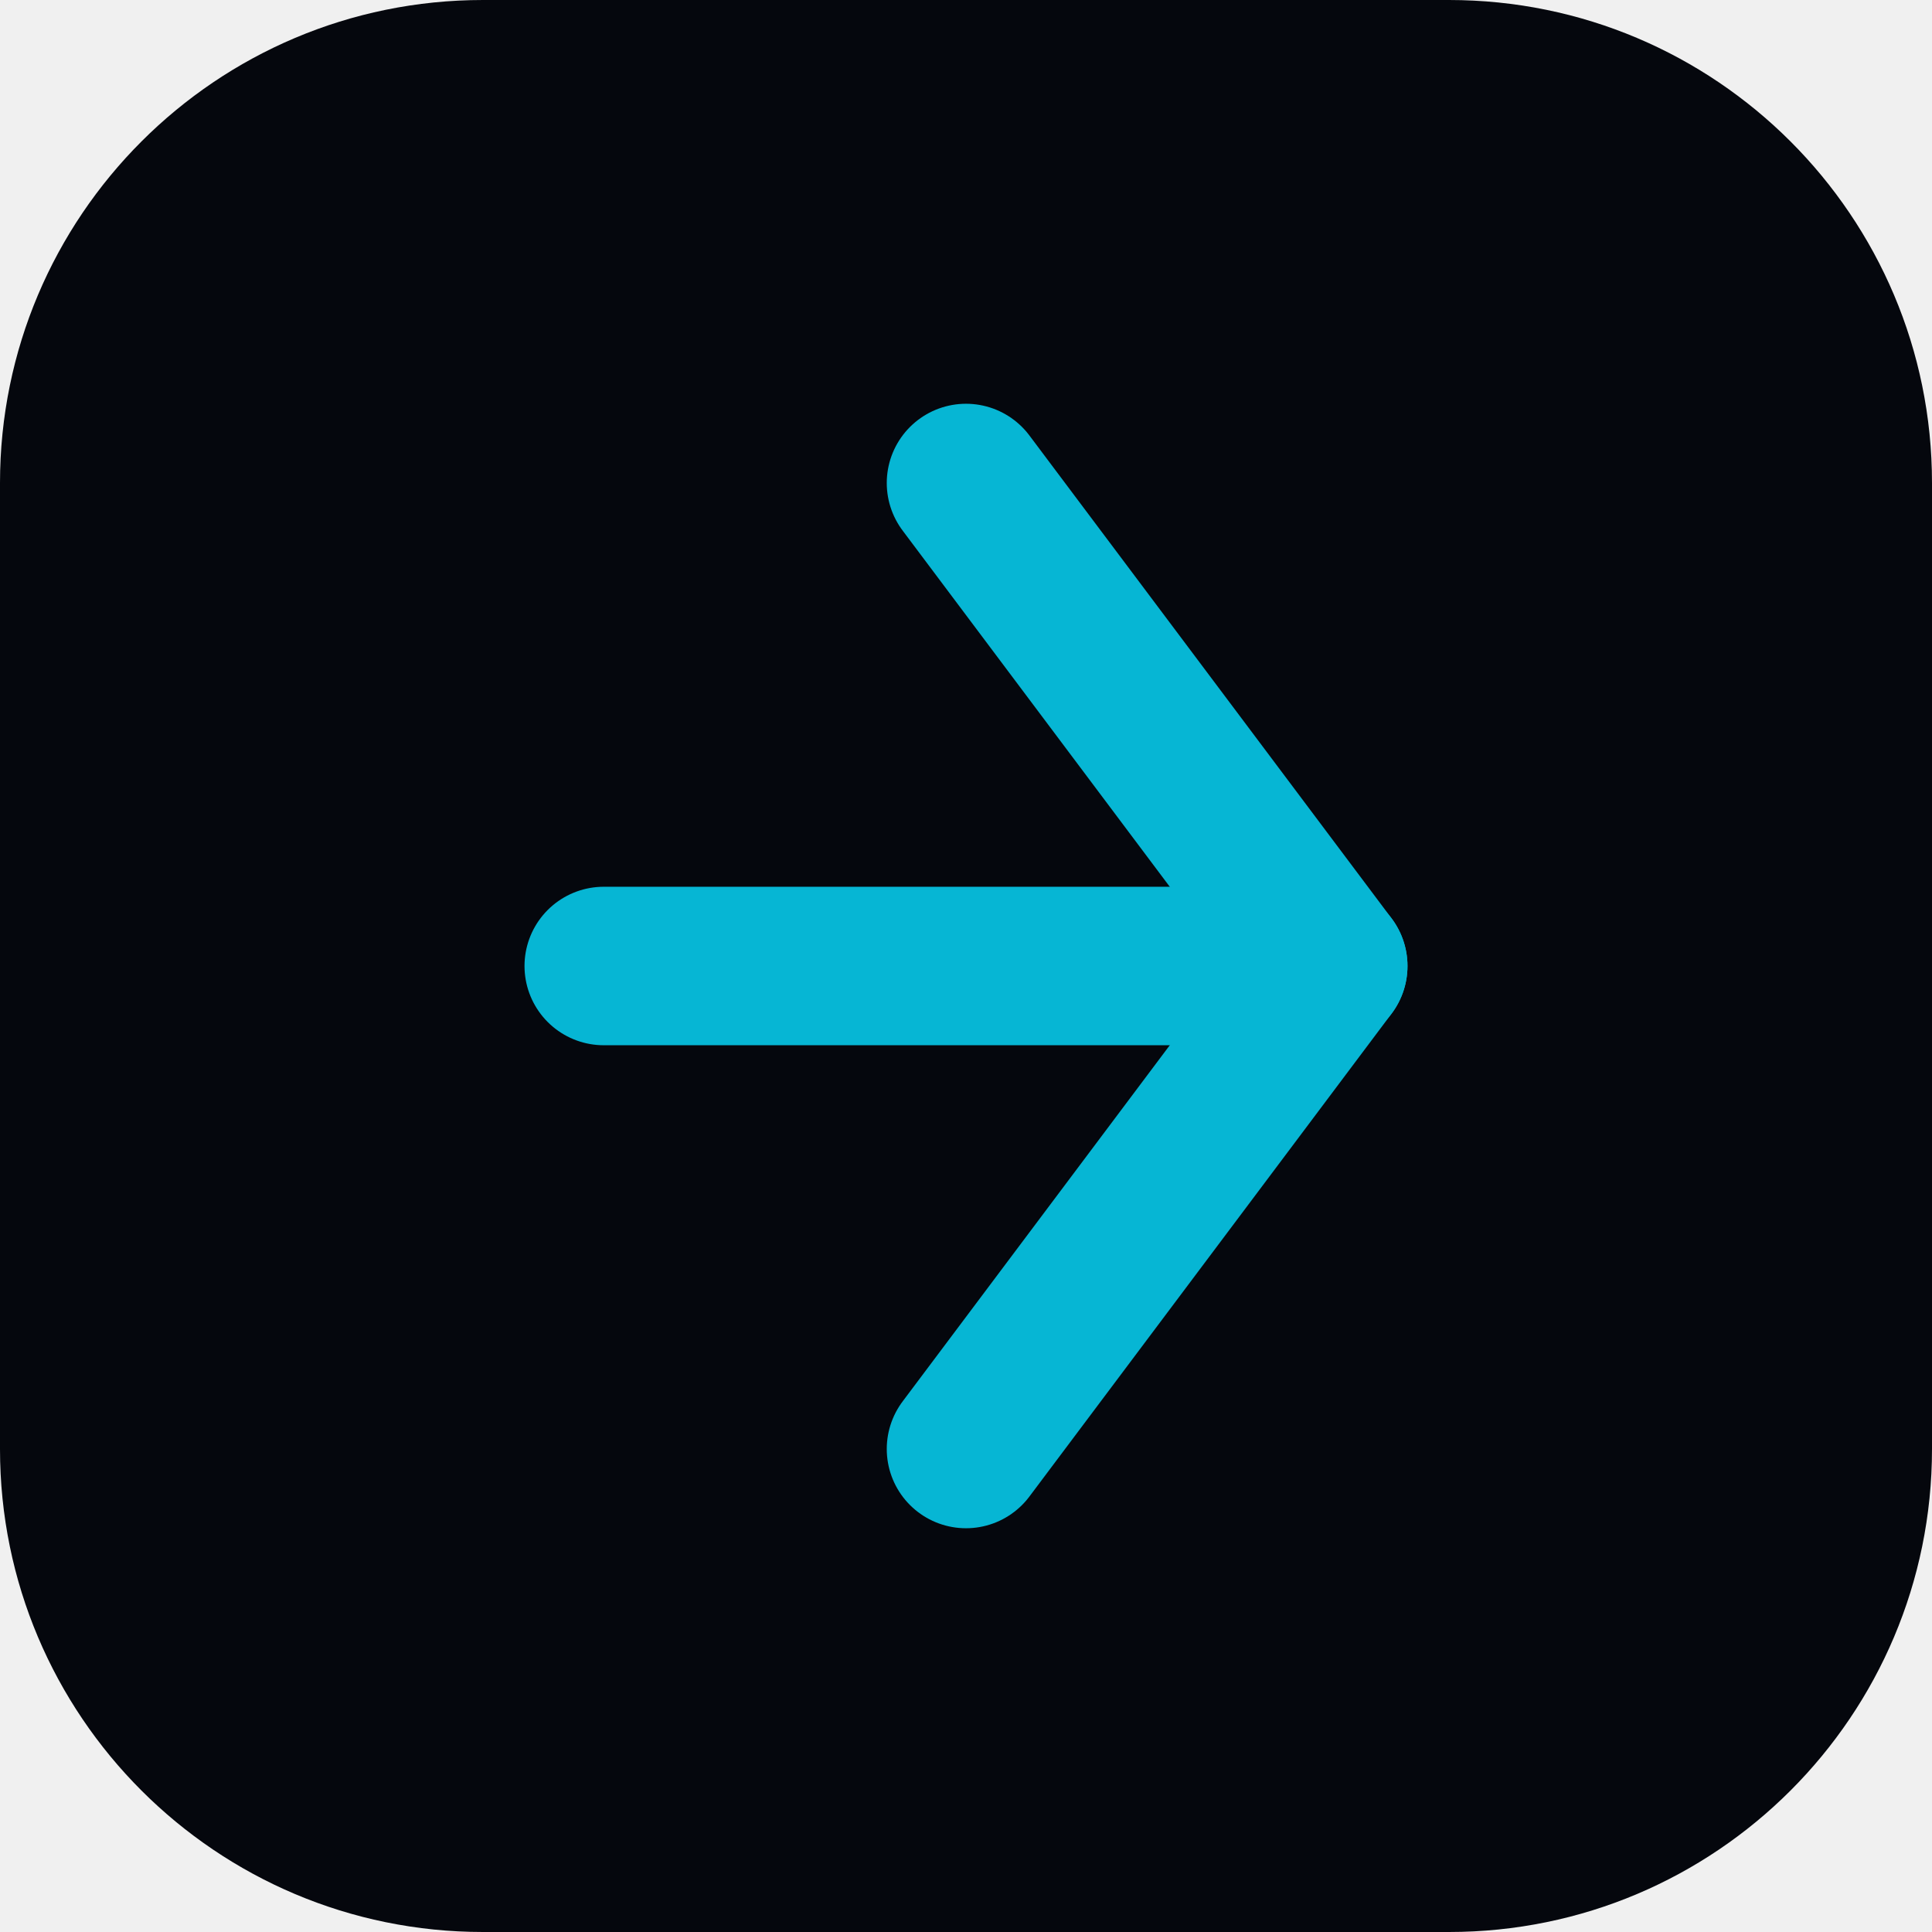
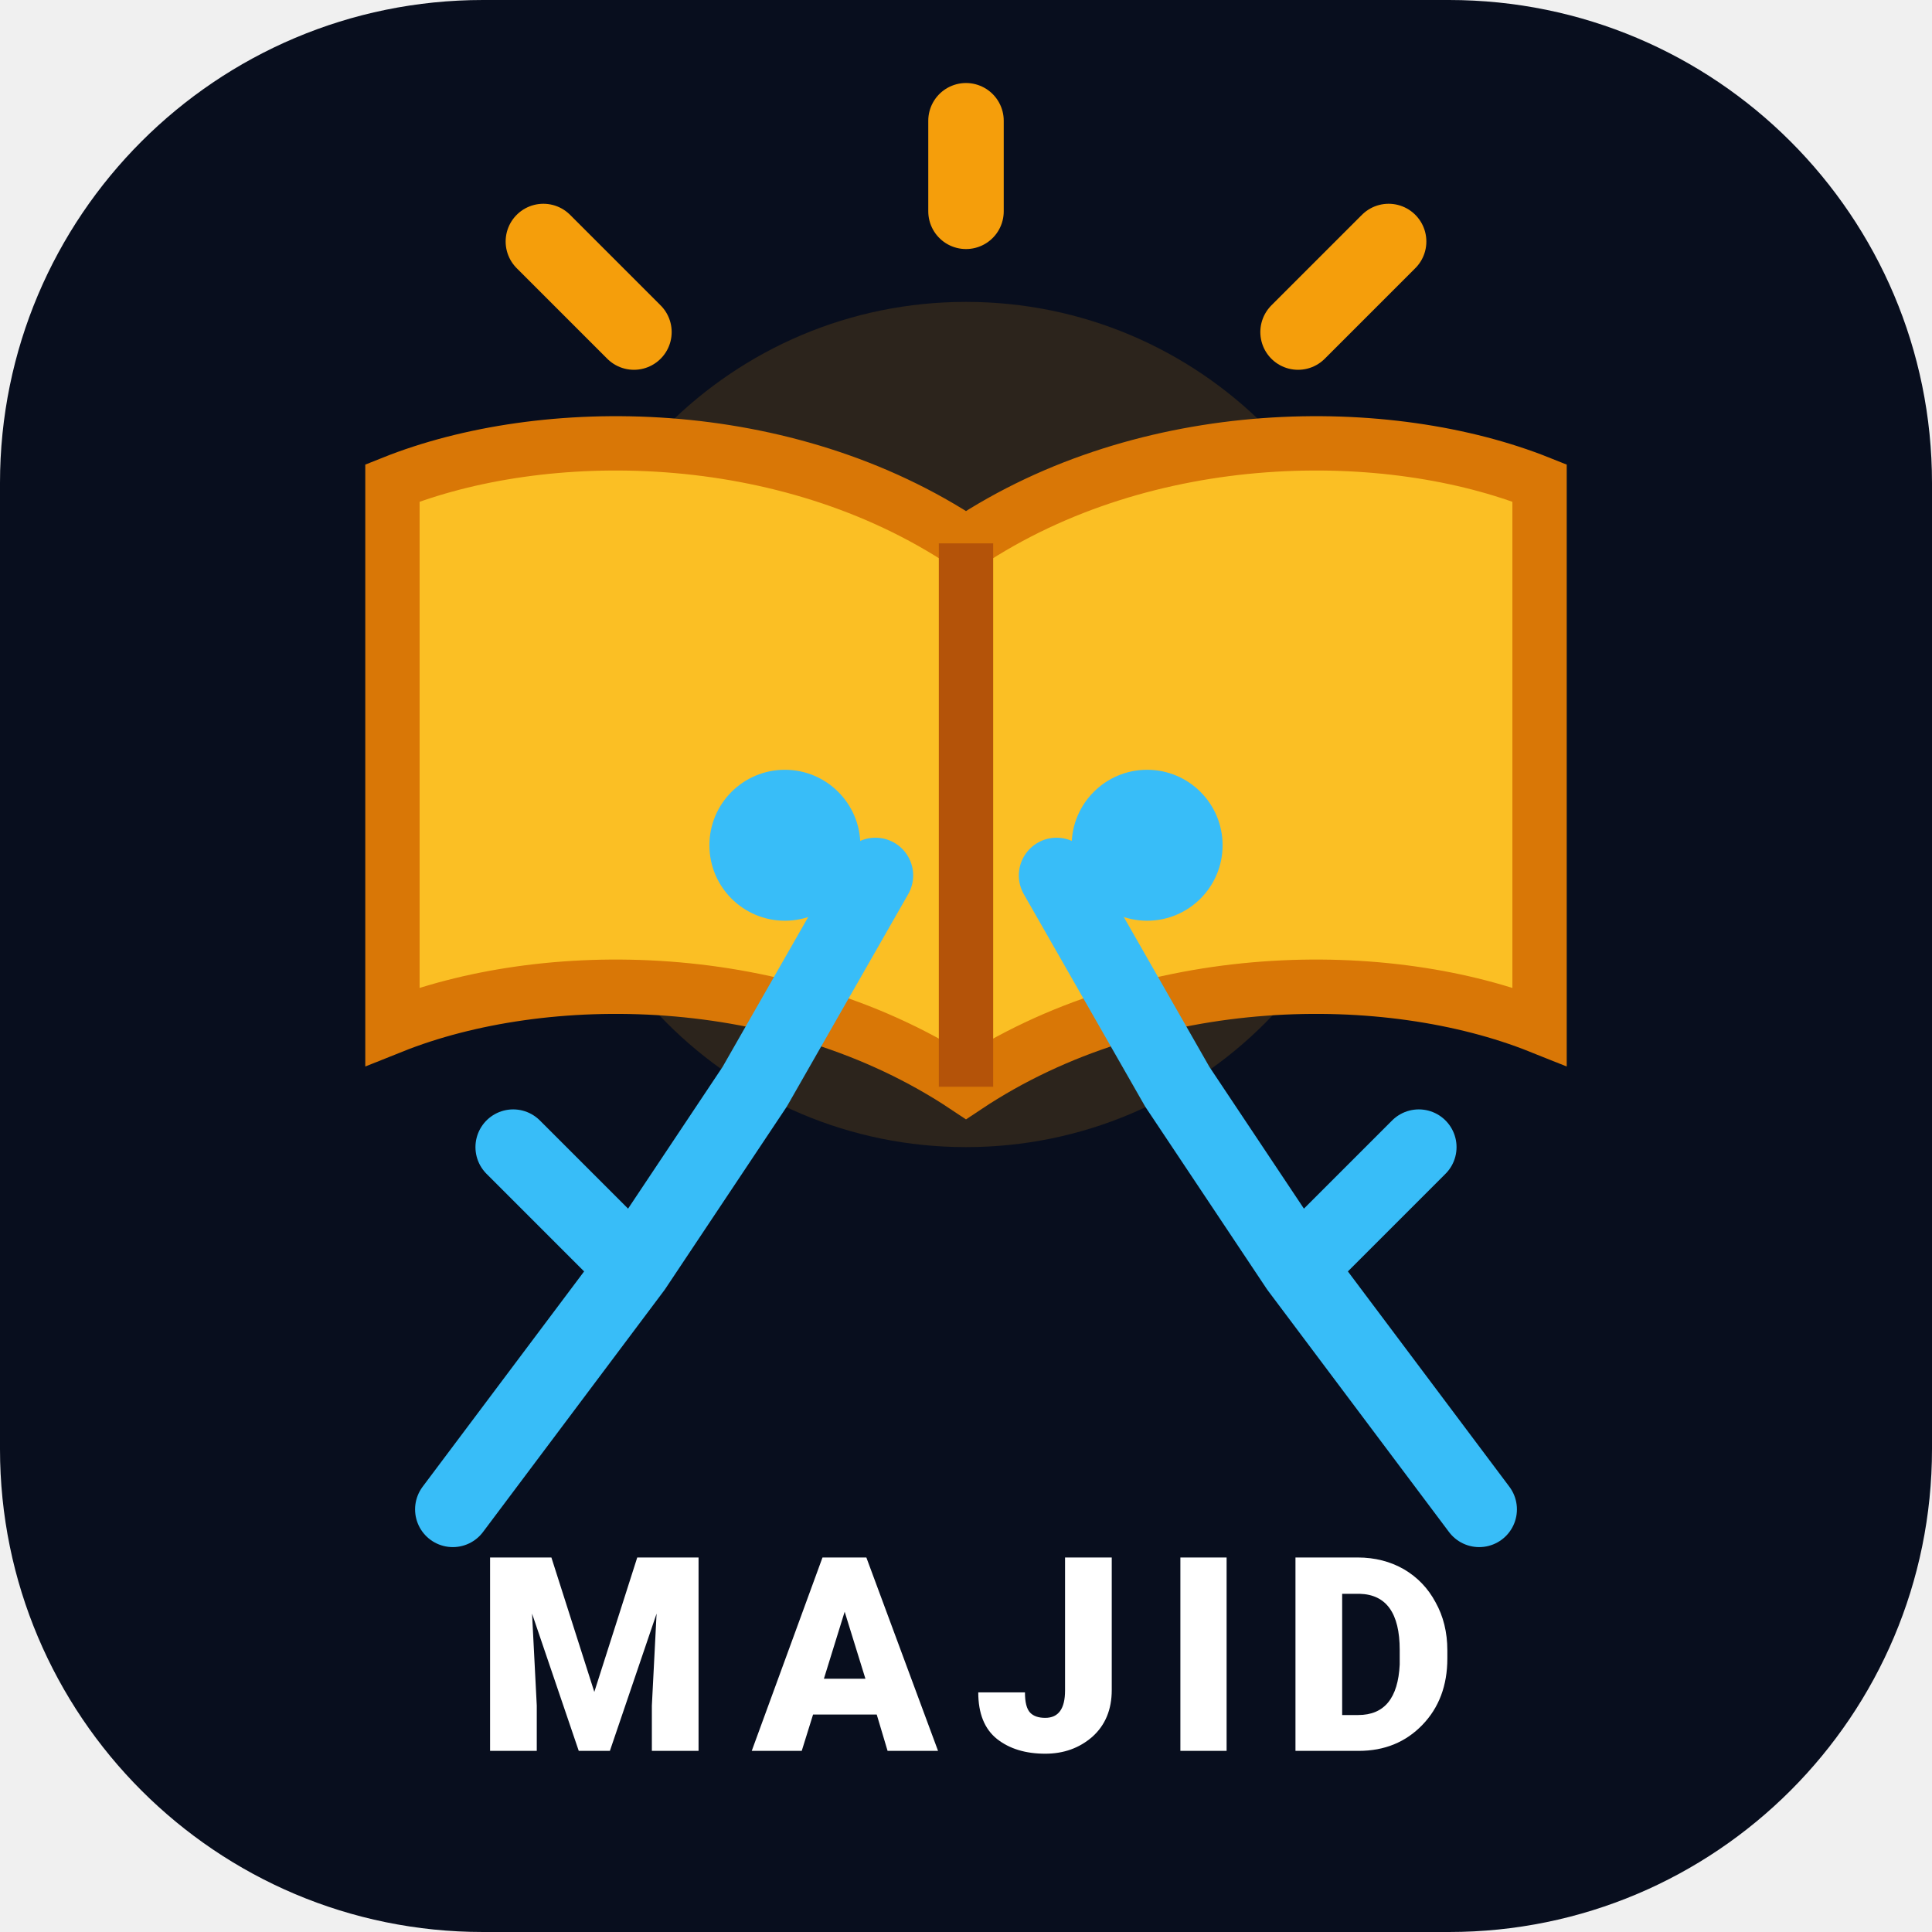
- <svg xmlns="http://www.w3.org/2000/svg" viewBox="0 0 512 512" fill="none">
-   <rect width="512" height="512" rx="128" fill="#05070d" />
-   <path d="M256 128L352 256L256 384" stroke="#06b6d4" stroke-width="42" stroke-linecap="round" stroke-linejoin="round" />
-   <path d="M160 256H352" stroke="#06b6d4" stroke-width="42" stroke-linecap="round" />
+ <svg xmlns="http://www.w3.org/2000/svg" viewBox="0 0 64 64" fill="none">
+   <rect width="64" height="64" rx="16" fill="#080e1e" />
+   <circle cx="32" cy="24" r="14" fill="#f59e0b" opacity="0.15" />
+   <path d="M32 7L32 4M21 11L18 8M43 11L46 8" stroke="#f59e0b" stroke-width="2.5" stroke-linecap="round" />
+   <path d="M32 18C26 14 18 14 13 16V34C18 32 26 32 32 36C38 32 46 32 51 34V16C46 14 38 14 32 18Z" fill="#fbbf24" stroke="#d97706" stroke-width="1.8" />
+   <path d="M32 18V36" stroke="#b45309" stroke-width="1.8" />
+   <path d="M15 50L21 42L25 36M21 42L17 38M25 36L29 29" stroke="#38bdf8" stroke-width="2.5" stroke-linecap="round" stroke-linejoin="round" />
+   <circle cx="26" cy="28" r="2.5" fill="#38bdf8" />
+   <path d="M49 50L43 42L39 36M43 42L47 38M39 36L35 29" stroke="#38bdf8" stroke-width="2.5" stroke-linecap="round" stroke-linejoin="round" />
+   <circle cx="38" cy="28" r="2.5" fill="#38bdf8" />
+   <text x="32" y="58" text-anchor="middle" font-family="-apple-system, BlinkMacSystemFont, 'Segoe UI', Roboto, sans-serif" font-size="9" font-weight="900" fill="#ffffff" letter-spacing="1.2">MAJID</text>
</svg>
